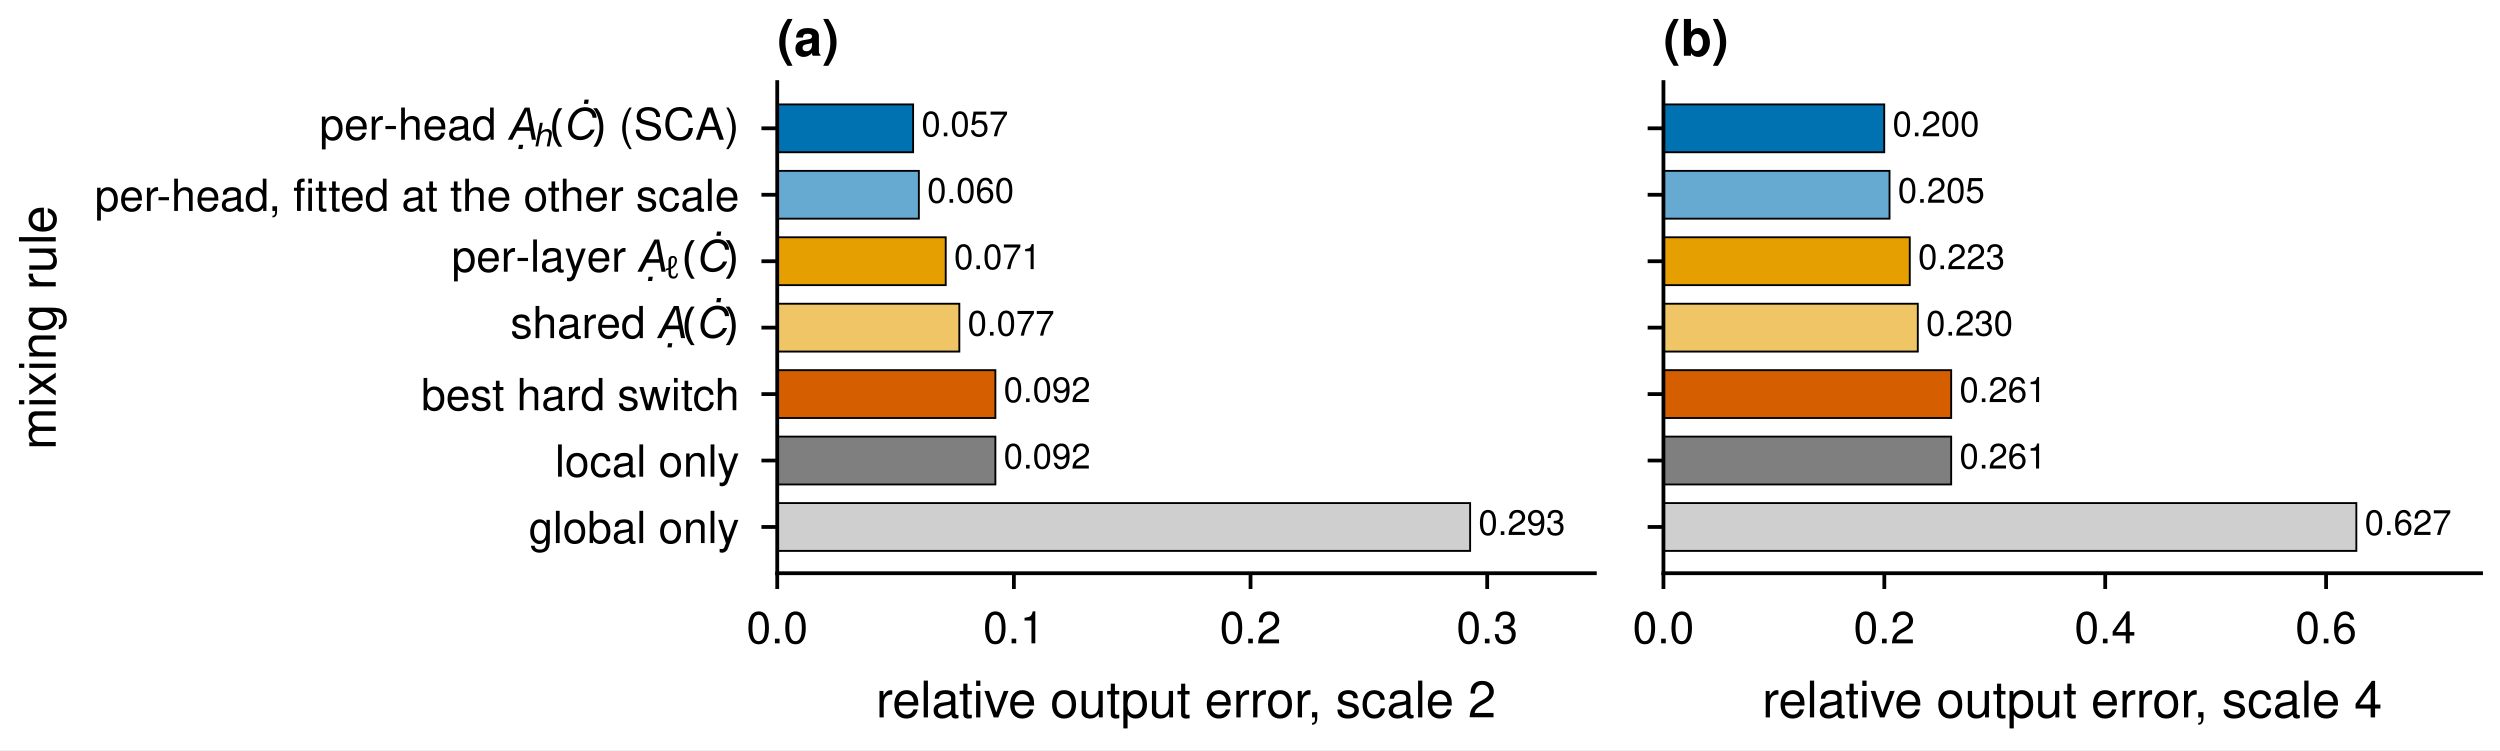
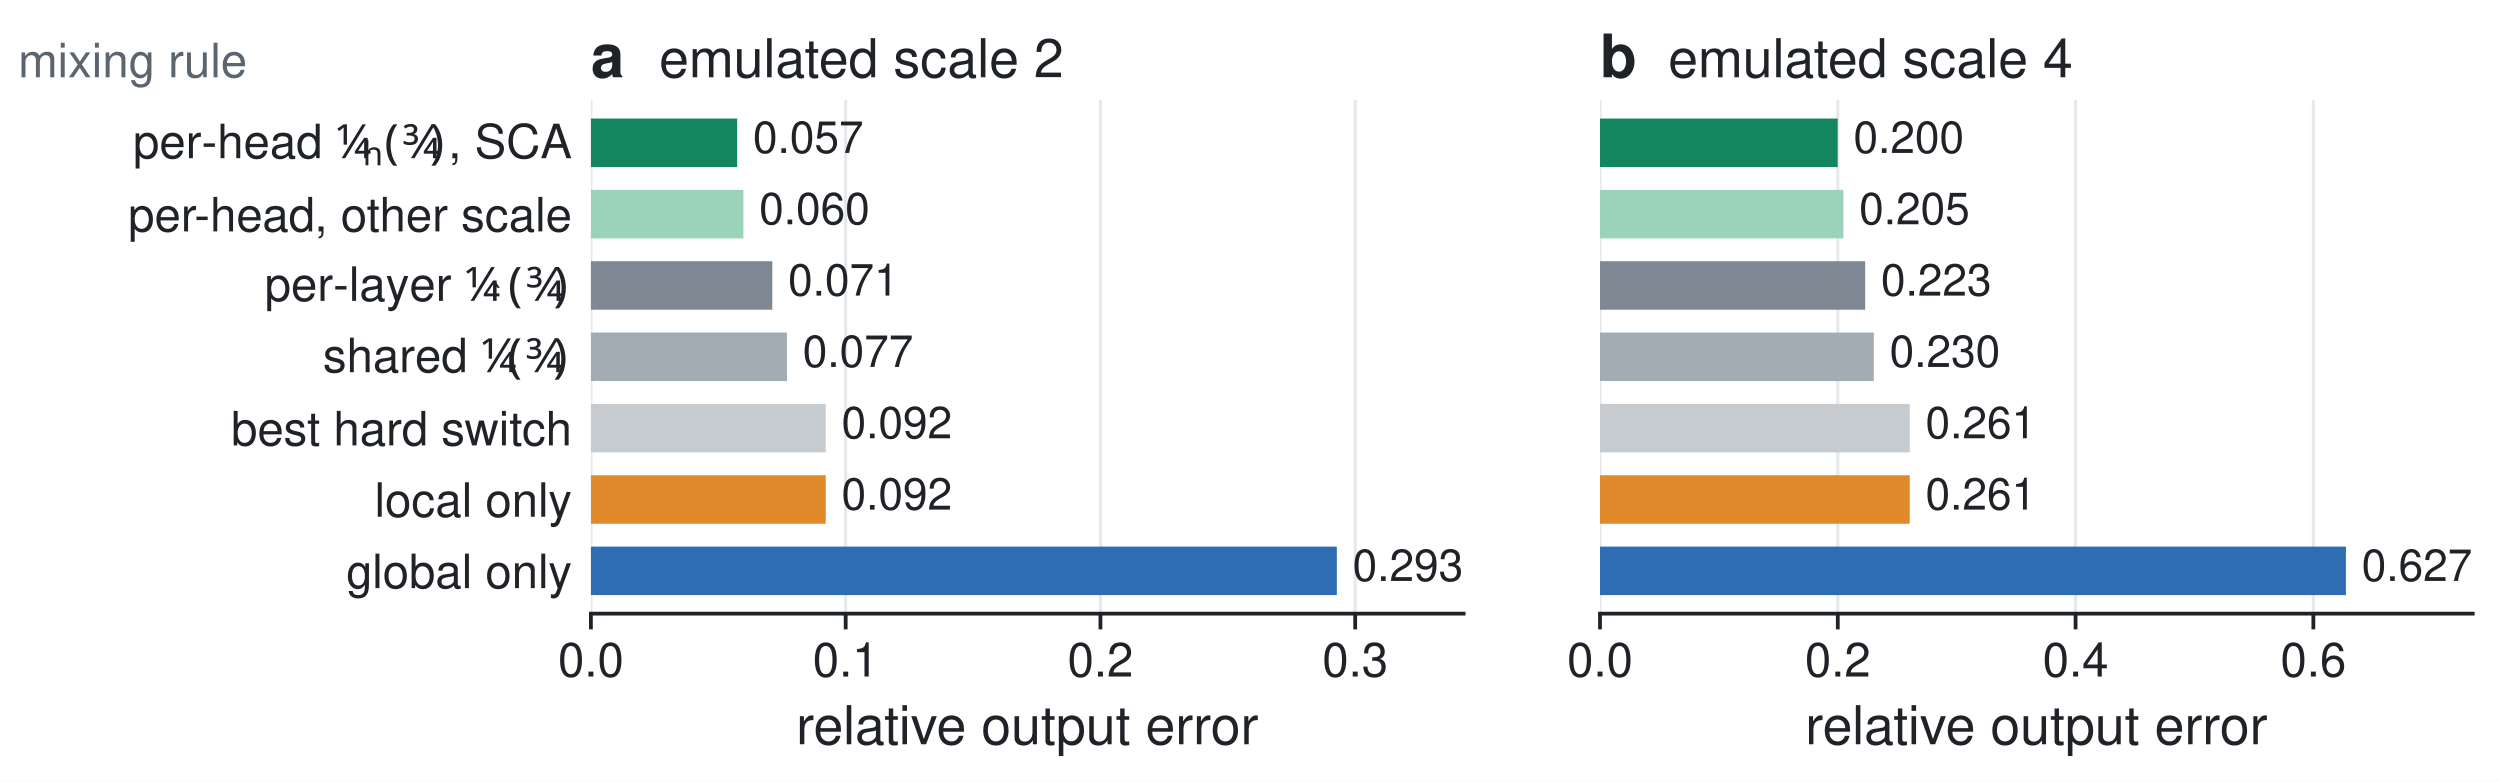
- <svg xmlns="http://www.w3.org/2000/svg" xmlns:xlink="http://www.w3.org/1999/xlink" width="396pt" height="118.8pt" viewBox="0 0 396 118.8" version="1.1">
+ <svg xmlns="http://www.w3.org/2000/svg" xmlns:xlink="http://www.w3.org/1999/xlink" width="396pt" height="123.84pt" viewBox="0 0 396 123.84" version="1.1">
  <defs>
    <style type="text/css">*{stroke-linejoin: round; stroke-linecap: butt}</style>
  </defs>
  <g id="figure_1">
    <g id="patch_1">
-       <path d="M 0 118.8  L 396 118.8  L 396 0  L 0 0  z " style="fill: #ffffff" />
+       <path d="M 0 123.84  L 396 123.84  L 396 0  L 0 0  z " style="fill: #ffffff" />
    </g>
    <g id="axes_1">
      <g id="patch_2">
-         <path d="M 123.113 90.799  L 252.624 90.799  L 252.624 13.001  L 123.113 13.001  z " style="fill: #ffffff" />
+         <path d="M 93.6 97.2  L 231.84 97.2  L 231.84 15.84  L 93.6 15.84  z " style="fill: #ffffff" />
      </g>
      <g id="matplotlib.axis_1">
        <g id="xtick_1">
          <g id="line2d_1">
+             <path d="M 93.6 97.2  L 93.6 15.84  " clip-path="url(#pb6ccb866c7)" style="fill: none; stroke: #e6e9ec; stroke-width: 0.5; stroke-linecap: square" />
+           </g>
+           <g id="line2d_2">
            <defs>
-               <path id="m00b81f235e" d="M 0 0  L 0 2.5  " style="stroke: #000000; stroke-width: 0.6" />
+               <path id="m94f1e099bb" d="M 0 0  L 0 2.5  " style="stroke: #1f2328; stroke-width: 0.6" />
            </defs>
            <g>
-               <use xlink:href="#m00b81f235e" x="123.113" y="90.799" style="stroke: #000000; stroke-width: 0.6" />
+               <use xlink:href="#m94f1e099bb" x="93.6" y="97.2" style="fill: #1f2328; stroke: #1f2328; stroke-width: 0.6" />
            </g>
          </g>
          <g id="text_1">
-             <text style="font-size: 7px; font-family: 'Helvetica Neue', 'Helvetica', 'Arial', 'TeX Gyre Heros', 'Nimbus Sans', 'Liberation Sans', 'DejaVu Sans', sans-serif; text-anchor: middle" x="123.113" y="101.902" transform="rotate(-0 123.1132 101.9023)">0.0</text>
+             <text style="font-size: 7.5px; font-family: 'Helvetica Neue', 'Helvetica', 'Arial', 'TeX Gyre Heros', 'Nimbus Sans', 'Liberation Sans', 'DejaVu Sans', sans-serif; text-anchor: middle; fill: #1f2328" x="93.6" y="107.168" transform="rotate(-0 93.6 107.1675)">0.0</text>
          </g>
        </g>
        <g id="xtick_2">
-           <g id="line2d_2">
-             <g>
-               <use xlink:href="#m00b81f235e" x="160.599" y="90.799" style="stroke: #000000; stroke-width: 0.6" />
+           <g id="line2d_3">
+             <path d="M 133.954 97.2  L 133.954 15.84  " clip-path="url(#pb6ccb866c7)" style="fill: none; stroke: #e6e9ec; stroke-width: 0.5; stroke-linecap: square" />
+           </g>
+           <g id="line2d_4">
+             <g>
+               <use xlink:href="#m94f1e099bb" x="133.954" y="97.2" style="fill: #1f2328; stroke: #1f2328; stroke-width: 0.6" />
            </g>
          </g>
          <g id="text_2">
-             <text style="font-size: 7px; font-family: 'Helvetica Neue', 'Helvetica', 'Arial', 'TeX Gyre Heros', 'Nimbus Sans', 'Liberation Sans', 'DejaVu Sans', sans-serif; text-anchor: middle" x="160.599" y="101.902" transform="rotate(-0 160.599 101.9023)">0.1</text>
+             <text style="font-size: 7.5px; font-family: 'Helvetica Neue', 'Helvetica', 'Arial', 'TeX Gyre Heros', 'Nimbus Sans', 'Liberation Sans', 'DejaVu Sans', sans-serif; text-anchor: middle; fill: #1f2328" x="133.954" y="107.168" transform="rotate(-0 133.9544 107.1675)">0.1</text>
          </g>
        </g>
        <g id="xtick_3">
-           <g id="line2d_3">
-             <g>
-               <use xlink:href="#m00b81f235e" x="198.085" y="90.799" style="stroke: #000000; stroke-width: 0.6" />
+           <g id="line2d_5">
+             <path d="M 174.309 97.2  L 174.309 15.84  " clip-path="url(#pb6ccb866c7)" style="fill: none; stroke: #e6e9ec; stroke-width: 0.5; stroke-linecap: square" />
+           </g>
+           <g id="line2d_6">
+             <g>
+               <use xlink:href="#m94f1e099bb" x="174.309" y="97.2" style="fill: #1f2328; stroke: #1f2328; stroke-width: 0.6" />
            </g>
          </g>
          <g id="text_3">
-             <text style="font-size: 7px; font-family: 'Helvetica Neue', 'Helvetica', 'Arial', 'TeX Gyre Heros', 'Nimbus Sans', 'Liberation Sans', 'DejaVu Sans', sans-serif; text-anchor: middle" x="198.085" y="101.902" transform="rotate(-0 198.0849 101.9023)">0.2</text>
+             <text style="font-size: 7.5px; font-family: 'Helvetica Neue', 'Helvetica', 'Arial', 'TeX Gyre Heros', 'Nimbus Sans', 'Liberation Sans', 'DejaVu Sans', sans-serif; text-anchor: middle; fill: #1f2328" x="174.309" y="107.168" transform="rotate(-0 174.3088 107.1675)">0.2</text>
          </g>
        </g>
        <g id="xtick_4">
-           <g id="line2d_4">
-             <g>
-               <use xlink:href="#m00b81f235e" x="235.571" y="90.799" style="stroke: #000000; stroke-width: 0.6" />
+           <g id="line2d_7">
+             <path d="M 214.663 97.2  L 214.663 15.84  " clip-path="url(#pb6ccb866c7)" style="fill: none; stroke: #e6e9ec; stroke-width: 0.5; stroke-linecap: square" />
+           </g>
+           <g id="line2d_8">
+             <g>
+               <use xlink:href="#m94f1e099bb" x="214.663" y="97.2" style="fill: #1f2328; stroke: #1f2328; stroke-width: 0.6" />
            </g>
          </g>
          <g id="text_4">
-             <text style="font-size: 7px; font-family: 'Helvetica Neue', 'Helvetica', 'Arial', 'TeX Gyre Heros', 'Nimbus Sans', 'Liberation Sans', 'DejaVu Sans', sans-serif; text-anchor: middle" x="235.571" y="101.902" transform="rotate(-0 235.5707 101.9023)">0.3</text>
+             <text style="font-size: 7.5px; font-family: 'Helvetica Neue', 'Helvetica', 'Arial', 'TeX Gyre Heros', 'Nimbus Sans', 'Liberation Sans', 'DejaVu Sans', sans-serif; text-anchor: middle; fill: #1f2328" x="214.663" y="107.168" transform="rotate(-0 214.6632 107.1675)">0.3</text>
          </g>
        </g>
        <g id="text_5">
-           <text style="font-size: 8px; font-family: 'Helvetica Neue', 'Helvetica', 'Arial', 'TeX Gyre Heros', 'Nimbus Sans', 'Liberation Sans', 'DejaVu Sans', sans-serif; text-anchor: middle" x="187.869" y="113.632" transform="rotate(-0 187.8686 113.6318)">relative output error, scale 2</text>
+           <text style="font-size: 8.5px; font-family: 'Helvetica Neue', 'Helvetica', 'Arial', 'TeX Gyre Heros', 'Nimbus Sans', 'Liberation Sans', 'DejaVu Sans', sans-serif; text-anchor: middle; fill: #1f2328" x="162.72" y="117.897" transform="rotate(-0 162.72 117.897)">relative output error</text>
        </g>
      </g>
      <g id="matplotlib.axis_2">
        <g id="ytick_1">
-           <g id="line2d_5">
-             <defs>
-               <path id="m0b9af4399a" d="M 0 0  L -2.5 0  " style="stroke: #000000; stroke-width: 0.6" />
-             </defs>
-             <g>
-               <use xlink:href="#m0b9af4399a" x="123.113" y="20.326" style="stroke: #000000; stroke-width: 0.6" />
-             </g>
-           </g>
+           <g id="line2d_9" />
          <g id="text_6">
-             <g transform="translate(50.61324 22.95093)">
+             <g style="fill: #1f2328" transform="translate(21.075 25.4325)">
              <text>
-                 <tspan x="0" y="-0.812" style="font-size: 7px; font-family: 'Nimbus Sans'">p</tspan>
-                 <tspan x="3.892" y="-0.812" style="font-size: 7px; font-family: 'Nimbus Sans'">e</tspan>
-                 <tspan x="7.784" y="-0.812" style="font-size: 7px; font-family: 'Nimbus Sans'">r</tspan>
-                 <tspan x="10.115" y="-0.812" style="font-size: 7px; font-family: 'Nimbus Sans'">-</tspan>
-                 <tspan x="12.446" y="-0.812" style="font-size: 7px; font-family: 'Nimbus Sans'">h</tspan>
-                 <tspan x="16.338" y="-0.812" style="font-size: 7px; font-family: 'Nimbus Sans'">e</tspan>
-                 <tspan x="20.23" y="-0.812" style="font-size: 7px; font-family: 'Nimbus Sans'">a</tspan>
-                 <tspan x="24.122" y="-0.812" style="font-size: 7px; font-family: 'Nimbus Sans'">d</tspan>
-                 <tspan x="28.014" y="-0.812" style="font-size: 7px; font-family: 'Nimbus Sans'"> </tspan>
-                 <tspan x="45.48" y="-0.812" style="font-size: 7px; font-family: 'Nimbus Sans'"> </tspan>
-                 <tspan x="47.426" y="-0.812" style="font-size: 7px; font-family: 'Nimbus Sans'">(</tspan>
-                 <tspan x="49.757" y="-0.812" style="font-size: 7px; font-family: 'Nimbus Sans'">S</tspan>
-                 <tspan x="54.426" y="-0.812" style="font-size: 7px; font-family: 'Nimbus Sans'">C</tspan>
-                 <tspan x="59.48" y="-0.812" style="font-size: 7px; font-family: 'Nimbus Sans'">A</tspan>
-                 <tspan x="64.149" y="-0.812" style="font-size: 7px; font-family: 'Nimbus Sans'">)</tspan>
-                 <tspan x="29.96" y="-0.812" style="font-style: italic; font-size: 7px; font-family: 'STIXNonUnicode'"></tspan>
-                 <tspan x="38.9" y="-0.812" style="font-style: italic; font-size: 7px; font-family: 'STIXNonUnicode'"></tspan>
-                 <tspan x="34.025" y="0.237" style="font-style: italic; font-size: 4.9px; font-family: 'STIXGeneral'">𝘩</tspan>
-                 <tspan x="36.569" y="-0.812" style="font-size: 7px; font-family: 'STIXGeneral'">(</tspan>
-                 <tspan x="43.149" y="-0.812" style="font-size: 7px; font-family: 'STIXGeneral'">)</tspan>
+                 <tspan x="0" y="-0.375" style="font-size: 7.5px; font-family: 'Nimbus Sans'; fill: #1f2328">p</tspan>
+                 <tspan x="4.17" y="-0.375" style="font-size: 7.5px; font-family: 'Nimbus Sans'; fill: #1f2328">e</tspan>
+                 <tspan x="8.34" y="-0.375" style="font-size: 7.5px; font-family: 'Nimbus Sans'; fill: #1f2328">r</tspan>
+                 <tspan x="10.837" y="-0.375" style="font-size: 7.5px; font-family: 'Nimbus Sans'; fill: #1f2328">-</tspan>
+                 <tspan x="13.335" y="-0.375" style="font-size: 7.5px; font-family: 'Nimbus Sans'; fill: #1f2328">h</tspan>
+                 <tspan x="17.505" y="-0.375" style="font-size: 7.5px; font-family: 'Nimbus Sans'; fill: #1f2328">e</tspan>
+                 <tspan x="21.675" y="-0.375" style="font-size: 7.5px; font-family: 'Nimbus Sans'; fill: #1f2328">a</tspan>
+                 <tspan x="25.845" y="-0.375" style="font-size: 7.5px; font-family: 'Nimbus Sans'; fill: #1f2328">d</tspan>
+                 <tspan x="30.015" y="-0.375" style="font-size: 7.5px; font-family: 'Nimbus Sans'; fill: #1f2328"> </tspan>
+                 <tspan x="49.931" y="-0.375" style="font-size: 7.5px; font-family: 'Nimbus Sans'; fill: #1f2328">,</tspan>
+                 <tspan x="52.016" y="-0.375" style="font-size: 7.5px; font-family: 'Nimbus Sans'; fill: #1f2328"> </tspan>
+                 <tspan x="54.101" y="-0.375" style="font-size: 7.5px; font-family: 'Nimbus Sans'; fill: #1f2328">S</tspan>
+                 <tspan x="59.104" y="-0.375" style="font-size: 7.5px; font-family: 'Nimbus Sans'; fill: #1f2328">C</tspan>
+                 <tspan x="64.518" y="-0.375" style="font-size: 7.5px; font-family: 'Nimbus Sans'; fill: #1f2328">A</tspan>
+                 <tspan x="32.1" y="-0.375" style="font-size: 7.5px; font-family: 'cmmi10'; fill: #1f2328">¼</tspan>
+                 <tspan x="42.739" y="-0.375" style="font-size: 7.5px; font-family: 'cmmi10'; fill: #1f2328">¾</tspan>
+                 <tspan x="36.373" y="0.75" style="font-size: 5.25px; font-family: 'cmmi10'; fill: #1f2328">h</tspan>
+                 <tspan x="39.827" y="-0.375" style="font-size: 7.5px; font-family: 'cmr10'; fill: #1f2328">(</tspan>
+                 <tspan x="47.02" y="-0.375" style="font-size: 7.5px; font-family: 'cmr10'; fill: #1f2328">)</tspan>
              </text>
            </g>
          </g>
        </g>
        <g id="ytick_2">
-           <g id="line2d_6">
-             <g>
-               <use xlink:href="#m0b9af4399a" x="123.113" y="30.851" style="stroke: #000000; stroke-width: 0.6" />
-             </g>
-           </g>
+           <g id="line2d_10" />
          <g id="text_7">
-             <text style="font-size: 7px; font-family: 'Helvetica Neue', 'Helvetica', 'Arial', 'TeX Gyre Heros', 'Nimbus Sans', 'Liberation Sans', 'DejaVu Sans', sans-serif; text-anchor: end" x="117.113" y="33.413" transform="rotate(-0 117.1132 33.41273)">per-head, fitted at the other scale</text>
+             <text style="font-size: 7.5px; font-family: 'Helvetica Neue', 'Helvetica', 'Arial', 'TeX Gyre Heros', 'Nimbus Sans', 'Liberation Sans', 'DejaVu Sans', sans-serif; text-anchor: end; fill: #1f2328" x="90.6" y="36.654" transform="rotate(-0 90.6 36.65398)">per-head, other scale</text>
          </g>
        </g>
        <g id="ytick_3">
-           <g id="line2d_7">
-             <g>
-               <use xlink:href="#m0b9af4399a" x="123.113" y="41.375" style="stroke: #000000; stroke-width: 0.6" />
-             </g>
-           </g>
+           <g id="line2d_11" />
          <g id="text_8">
-             <g transform="translate(71.54324 43.93031)">
+             <g style="fill: #1f2328" transform="translate(41.925 48.0325)">
              <text>
-                 <tspan x="0" y="-0.891" style="font-size: 7px; font-family: 'Nimbus Sans'">p</tspan>
-                 <tspan x="3.892" y="-0.891" style="font-size: 7px; font-family: 'Nimbus Sans'">e</tspan>
-                 <tspan x="7.784" y="-0.891" style="font-size: 7px; font-family: 'Nimbus Sans'">r</tspan>
-                 <tspan x="10.115" y="-0.891" style="font-size: 7px; font-family: 'Nimbus Sans'">-</tspan>
-                 <tspan x="12.446" y="-0.891" style="font-size: 7px; font-family: 'Nimbus Sans'">l</tspan>
-                 <tspan x="14" y="-0.891" style="font-size: 7px; font-family: 'Nimbus Sans'">a</tspan>
-                 <tspan x="17.892" y="-0.891" style="font-size: 7px; font-family: 'Nimbus Sans'">y</tspan>
-                 <tspan x="21.392" y="-0.891" style="font-size: 7px; font-family: 'Nimbus Sans'">e</tspan>
-                 <tspan x="25.284" y="-0.891" style="font-size: 7px; font-family: 'Nimbus Sans'">r</tspan>
-                 <tspan x="27.615" y="-0.891" style="font-size: 7px; font-family: 'Nimbus Sans'"> </tspan>
-                 <tspan x="29.561" y="-0.891" style="font-style: italic; font-size: 7px; font-family: 'STIXNonUnicode'"></tspan>
-                 <tspan x="38.952" y="-0.891" style="font-style: italic; font-size: 7px; font-family: 'STIXNonUnicode'"></tspan>
-                 <tspan x="33.626" y="0.159" style="font-style: italic; font-size: 4.9px; font-family: 'STIXGeneral'">ℓ</tspan>
-                 <tspan x="36.621" y="-0.891" style="font-size: 7px; font-family: 'STIXGeneral'">(</tspan>
-                 <tspan x="43.201" y="-0.891" style="font-size: 7px; font-family: 'STIXGeneral'">)</tspan>
+                 <tspan x="0" y="-0.375" style="font-size: 7.5px; font-family: 'Nimbus Sans'; fill: #1f2328">p</tspan>
+                 <tspan x="4.17" y="-0.375" style="font-size: 7.5px; font-family: 'Nimbus Sans'; fill: #1f2328">e</tspan>
+                 <tspan x="8.34" y="-0.375" style="font-size: 7.5px; font-family: 'Nimbus Sans'; fill: #1f2328">r</tspan>
+                 <tspan x="10.837" y="-0.375" style="font-size: 7.5px; font-family: 'Nimbus Sans'; fill: #1f2328">-</tspan>
+                 <tspan x="13.335" y="-0.375" style="font-size: 7.5px; font-family: 'Nimbus Sans'; fill: #1f2328">l</tspan>
+                 <tspan x="15" y="-0.375" style="font-size: 7.5px; font-family: 'Nimbus Sans'; fill: #1f2328">a</tspan>
+                 <tspan x="19.17" y="-0.375" style="font-size: 7.5px; font-family: 'Nimbus Sans'; fill: #1f2328">y</tspan>
+                 <tspan x="22.92" y="-0.375" style="font-size: 7.5px; font-family: 'Nimbus Sans'; fill: #1f2328">e</tspan>
+                 <tspan x="27.09" y="-0.375" style="font-size: 7.5px; font-family: 'Nimbus Sans'; fill: #1f2328">r</tspan>
+                 <tspan x="29.587" y="-0.375" style="font-size: 7.5px; font-family: 'Nimbus Sans'; fill: #1f2328"> </tspan>
+                 <tspan x="31.672" y="-0.375" style="font-size: 7.5px; font-family: 'cmmi10'; fill: #1f2328">¼</tspan>
+                 <tspan x="41.47" y="-0.375" style="font-size: 7.5px; font-family: 'cmmi10'; fill: #1f2328">¾</tspan>
+                 <tspan x="35.946" y="0.75" style="font-size: 5.25px; font-family: 'cmmi10'; fill: #1f2328">`</tspan>
+                 <tspan x="38.559" y="-0.375" style="font-size: 7.5px; font-family: 'cmr10'; fill: #1f2328">(</tspan>
+                 <tspan x="45.751" y="-0.375" style="font-size: 7.5px; font-family: 'cmr10'; fill: #1f2328">)</tspan>
              </text>
            </g>
          </g>
        </g>
        <g id="ytick_4">
-           <g id="line2d_8">
-             <g>
-               <use xlink:href="#m0b9af4399a" x="123.113" y="51.9" style="stroke: #000000; stroke-width: 0.6" />
-             </g>
-           </g>
+           <g id="line2d_12" />
          <g id="text_9">
-             <g transform="translate(80.85324 54.455)">
+             <g style="fill: #1f2328" transform="translate(51.15 59.3325)">
              <text>
-                 <tspan x="0" y="-0.891" style="font-size: 7px; font-family: 'Nimbus Sans'">s</tspan>
-                 <tspan x="3.5" y="-0.891" style="font-size: 7px; font-family: 'Nimbus Sans'">h</tspan>
-                 <tspan x="7.392" y="-0.891" style="font-size: 7px; font-family: 'Nimbus Sans'">a</tspan>
-                 <tspan x="11.284" y="-0.891" style="font-size: 7px; font-family: 'Nimbus Sans'">r</tspan>
-                 <tspan x="13.615" y="-0.891" style="font-size: 7px; font-family: 'Nimbus Sans'">e</tspan>
-                 <tspan x="17.507" y="-0.891" style="font-size: 7px; font-family: 'Nimbus Sans'">d</tspan>
-                 <tspan x="21.399" y="-0.891" style="font-size: 7px; font-family: 'Nimbus Sans'"> </tspan>
-                 <tspan x="23.345" y="-0.891" style="font-style: italic; font-size: 7px; font-family: 'STIXNonUnicode'"></tspan>
-                 <tspan x="29.631" y="-0.891" style="font-style: italic; font-size: 7px; font-family: 'STIXNonUnicode'"></tspan>
-                 <tspan x="27.3" y="-0.891" style="font-size: 7px; font-family: 'STIXGeneral'">(</tspan>
-                 <tspan x="33.88" y="-0.891" style="font-size: 7px; font-family: 'STIXGeneral'">)</tspan>
+                 <tspan x="0" y="-0.375" style="font-size: 7.5px; font-family: 'Nimbus Sans'; fill: #1f2328">s</tspan>
+                 <tspan x="3.75" y="-0.375" style="font-size: 7.5px; font-family: 'Nimbus Sans'; fill: #1f2328">h</tspan>
+                 <tspan x="7.92" y="-0.375" style="font-size: 7.5px; font-family: 'Nimbus Sans'; fill: #1f2328">a</tspan>
+                 <tspan x="12.09" y="-0.375" style="font-size: 7.5px; font-family: 'Nimbus Sans'; fill: #1f2328">r</tspan>
+                 <tspan x="14.587" y="-0.375" style="font-size: 7.5px; font-family: 'Nimbus Sans'; fill: #1f2328">e</tspan>
+                 <tspan x="18.757" y="-0.375" style="font-size: 7.5px; font-family: 'Nimbus Sans'; fill: #1f2328">d</tspan>
+                 <tspan x="22.927" y="-0.375" style="font-size: 7.5px; font-family: 'Nimbus Sans'; fill: #1f2328"> </tspan>
+                 <tspan x="25.012" y="-0.375" style="font-size: 7.5px; font-family: 'cmmi10'; fill: #1f2328">¼</tspan>
+                 <tspan x="32.197" y="-0.375" style="font-size: 7.5px; font-family: 'cmmi10'; fill: #1f2328">¾</tspan>
+                 <tspan x="29.286" y="-0.375" style="font-size: 7.5px; font-family: 'cmr10'; fill: #1f2328">(</tspan>
+                 <tspan x="36.478" y="-0.375" style="font-size: 7.5px; font-family: 'cmr10'; fill: #1f2328">)</tspan>
              </text>
            </g>
          </g>
        </g>
        <g id="ytick_5">
-           <g id="line2d_9">
-             <g>
-               <use xlink:href="#m0b9af4399a" x="123.113" y="62.425" style="stroke: #000000; stroke-width: 0.6" />
-             </g>
-           </g>
+           <g id="line2d_13" />
          <g id="text_10">
-             <text style="font-size: 7px; font-family: 'Helvetica Neue', 'Helvetica', 'Arial', 'TeX Gyre Heros', 'Nimbus Sans', 'Liberation Sans', 'DejaVu Sans', sans-serif; text-anchor: end" x="117.113" y="64.976" transform="rotate(-0 117.1132 64.97641)">best hard switch</text>
+             <text style="font-size: 7.5px; font-family: 'Helvetica Neue', 'Helvetica', 'Arial', 'TeX Gyre Heros', 'Nimbus Sans', 'Liberation Sans', 'DejaVu Sans', sans-serif; text-anchor: end; fill: #1f2328" x="90.6" y="70.554" transform="rotate(-0 90.6 70.55398)">best hard switch</text>
          </g>
        </g>
        <g id="ytick_6">
-           <g id="line2d_10">
-             <g>
-               <use xlink:href="#m0b9af4399a" x="123.113" y="72.949" style="stroke: #000000; stroke-width: 0.6" />
-             </g>
-           </g>
+           <g id="line2d_14" />
          <g id="text_11">
-             <text style="font-size: 7px; font-family: 'Helvetica Neue', 'Helvetica', 'Arial', 'TeX Gyre Heros', 'Nimbus Sans', 'Liberation Sans', 'DejaVu Sans', sans-serif; text-anchor: end" x="117.113" y="75.501" transform="rotate(-0 117.1132 75.5011)">local only</text>
+             <text style="font-size: 7.5px; font-family: 'Helvetica Neue', 'Helvetica', 'Arial', 'TeX Gyre Heros', 'Nimbus Sans', 'Liberation Sans', 'DejaVu Sans', sans-serif; text-anchor: end; fill: #1f2328" x="90.6" y="81.854" transform="rotate(-0 90.6 81.85398)">local only</text>
          </g>
        </g>
        <g id="ytick_7">
-           <g id="line2d_11">
-             <g>
-               <use xlink:href="#m0b9af4399a" x="123.113" y="83.474" style="stroke: #000000; stroke-width: 0.6" />
-             </g>
-           </g>
+           <g id="line2d_15" />
          <g id="text_12">
-             <text style="font-size: 7px; font-family: 'Helvetica Neue', 'Helvetica', 'Arial', 'TeX Gyre Heros', 'Nimbus Sans', 'Liberation Sans', 'DejaVu Sans', sans-serif; text-anchor: end" x="117.113" y="86.026" transform="rotate(-0 117.1132 86.02579)">global only</text>
+             <text style="font-size: 7.5px; font-family: 'Helvetica Neue', 'Helvetica', 'Arial', 'TeX Gyre Heros', 'Nimbus Sans', 'Liberation Sans', 'DejaVu Sans', sans-serif; text-anchor: end; fill: #1f2328" x="90.6" y="93.154" transform="rotate(-0 90.6 93.15398)">global only</text>
          </g>
        </g>
        <g id="text_13">
-           <text style="font-size: 8px; font-family: 'Helvetica Neue', 'Helvetica', 'Arial', 'TeX Gyre Heros', 'Nimbus Sans', 'Liberation Sans', 'DejaVu Sans', sans-serif; text-anchor: middle" x="8.833" y="51.9" transform="rotate(-90 8.83274 51.9)">mixing rule</text>
+           <text style="font-size: 7.5px; font-family: 'Helvetica Neue', 'Helvetica', 'Arial', 'TeX Gyre Heros', 'Nimbus Sans', 'Liberation Sans', 'DejaVu Sans', sans-serif; text-anchor: start; fill: #5b6570" x="2.88" y="12.24" transform="rotate(-0 2.88 12.24)">mixing rule</text>
        </g>
      </g>
      <g id="patch_3">
-         <path d="M 123.113 24.115  L 144.635 24.115  L 144.635 16.537  L 123.113 16.537  z " clip-path="url(#pd78a5914e1)" style="fill: #0072b2; stroke: #000000; stroke-width: 0.3; stroke-linejoin: miter" />
+         <path d="M 93.6 26.462  L 116.768 26.462  L 116.768 18.778  L 93.6 18.778  z " clip-path="url(#pb6ccb866c7)" style="fill: #13865f" />
      </g>
      <g id="patch_4">
-         <path d="M 123.113 34.64  L 145.549 34.64  L 145.549 27.062  L 123.113 27.062  z " clip-path="url(#pd78a5914e1)" style="fill: #66aad1; stroke: #000000; stroke-width: 0.3; stroke-linejoin: miter" />
+         <path d="M 93.6 37.762  L 117.752 37.762  L 117.752 30.078  L 93.6 30.078  z " clip-path="url(#pb6ccb866c7)" style="fill: #9ad3ba" />
      </g>
      <g id="patch_5">
-         <path d="M 123.113 45.164  L 149.803 45.164  L 149.803 37.586  L 123.113 37.586  z " clip-path="url(#pd78a5914e1)" style="fill: #e69f00; stroke: #000000; stroke-width: 0.3; stroke-linejoin: miter" />
+         <path d="M 93.6 49.062  L 122.332 49.062  L 122.332 41.378  L 93.6 41.378  z " clip-path="url(#pb6ccb866c7)" style="fill: #7d8893" />
      </g>
      <g id="patch_6">
-         <path d="M 123.113 55.689  L 151.957 55.689  L 151.957 48.111  L 123.113 48.111  z " clip-path="url(#pd78a5914e1)" style="fill: #f0c566; stroke: #000000; stroke-width: 0.3; stroke-linejoin: miter" />
+         <path d="M 93.6 60.362  L 124.651 60.362  L 124.651 52.678  L 93.6 52.678  z " clip-path="url(#pb6ccb866c7)" style="fill: #a3abb3" />
      </g>
      <g id="patch_7">
-         <path d="M 123.113 66.214  L 157.668 66.214  L 157.668 58.636  L 123.113 58.636  z " clip-path="url(#pd78a5914e1)" style="fill: #d55e00; stroke: #000000; stroke-width: 0.3; stroke-linejoin: miter" />
+         <path d="M 93.6 71.662  L 130.799 71.662  L 130.799 63.978  L 93.6 63.978  z " clip-path="url(#pb6ccb866c7)" style="fill: #c6cbd0" />
      </g>
      <g id="patch_8">
-         <path d="M 123.113 76.738  L 157.668 76.738  L 157.668 69.16  L 123.113 69.16  z " clip-path="url(#pd78a5914e1)" style="fill: #7f7f7f; stroke: #000000; stroke-width: 0.3; stroke-linejoin: miter" />
+         <path d="M 93.6 82.962  L 130.799 82.962  L 130.799 75.278  L 93.6 75.278  z " clip-path="url(#pb6ccb866c7)" style="fill: #e08a2b" />
      </g>
      <g id="patch_9">
-         <path d="M 123.113 87.263  L 232.868 87.263  L 232.868 79.685  L 123.113 79.685  z " clip-path="url(#pd78a5914e1)" style="fill: #cfcfcf; stroke: #000000; stroke-width: 0.3; stroke-linejoin: miter" />
+         <path d="M 93.6 94.262  L 211.754 94.262  L 211.754 86.578  L 93.6 86.578  z " clip-path="url(#pb6ccb866c7)" style="fill: #2f6db3" />
      </g>
      <g id="patch_10">
-         <path d="M 123.113 90.799  L 123.113 13.001  " style="fill: none; stroke: #000000; stroke-width: 0.6; stroke-linejoin: miter; stroke-linecap: square" />
-       </g>
+         <path d="M 93.6 97.2  L 231.84 97.2  " style="fill: none; stroke: #1f2328; stroke-width: 0.6; stroke-linejoin: miter; stroke-linecap: square" />
+       </g>
+       <g id="text_14">
+         <text style="font-size: 7px; font-family: 'Helvetica Neue', 'Helvetica', 'Arial', 'TeX Gyre Heros', 'Nimbus Sans', 'Liberation Sans', 'DejaVu Sans', sans-serif; text-anchor: start; fill: #1f2328" x="119.268" y="24.223" transform="rotate(-0 119.2683 24.223)">0.057</text>
+       </g>
+       <g id="text_15">
+         <text style="font-size: 7px; font-family: 'Helvetica Neue', 'Helvetica', 'Arial', 'TeX Gyre Heros', 'Nimbus Sans', 'Liberation Sans', 'DejaVu Sans', sans-serif; text-anchor: start; fill: #1f2328" x="120.252" y="35.523" transform="rotate(-0 120.2523 35.523)">0.060</text>
+       </g>
+       <g id="text_16">
+         <text style="font-size: 7px; font-family: 'Helvetica Neue', 'Helvetica', 'Arial', 'TeX Gyre Heros', 'Nimbus Sans', 'Liberation Sans', 'DejaVu Sans', sans-serif; text-anchor: start; fill: #1f2328" x="124.832" y="46.823" transform="rotate(-0 124.8322 46.823)">0.071</text>
+       </g>
+       <g id="text_17">
+         <text style="font-size: 7px; font-family: 'Helvetica Neue', 'Helvetica', 'Arial', 'TeX Gyre Heros', 'Nimbus Sans', 'Liberation Sans', 'DejaVu Sans', sans-serif; text-anchor: start; fill: #1f2328" x="127.151" y="58.123" transform="rotate(-0 127.1509 58.123)">0.077</text>
+       </g>
+       <g id="text_18">
+         <text style="font-size: 7px; font-family: 'Helvetica Neue', 'Helvetica', 'Arial', 'TeX Gyre Heros', 'Nimbus Sans', 'Liberation Sans', 'DejaVu Sans', sans-serif; text-anchor: start; fill: #1f2328" x="133.299" y="69.423" transform="rotate(-0 133.299 69.423)">0.092</text>
+       </g>
+       <g id="text_19">
+         <text style="font-size: 7px; font-family: 'Helvetica Neue', 'Helvetica', 'Arial', 'TeX Gyre Heros', 'Nimbus Sans', 'Liberation Sans', 'DejaVu Sans', sans-serif; text-anchor: start; fill: #1f2328" x="133.299" y="80.723" transform="rotate(-0 133.299 80.723)">0.092</text>
+       </g>
+       <g id="text_20">
+         <text style="font-size: 7px; font-family: 'Helvetica Neue', 'Helvetica', 'Arial', 'TeX Gyre Heros', 'Nimbus Sans', 'Liberation Sans', 'DejaVu Sans', sans-serif; text-anchor: start; fill: #1f2328" x="214.254" y="92.023" transform="rotate(-0 214.2538 92.023)">0.293</text>
+       </g>
+     </g>
+     <g id="axes_2">
      <g id="patch_11">
-         <path d="M 123.113 90.799  L 252.624 90.799  " style="fill: none; stroke: #000000; stroke-width: 0.6; stroke-linejoin: miter; stroke-linecap: square" />
-       </g>
-       <g id="text_14">
-         <text style="font-size: 5.5px; font-family: 'Helvetica Neue', 'Helvetica', 'Arial', 'TeX Gyre Heros', 'Nimbus Sans', 'Liberation Sans', 'DejaVu Sans', sans-serif; text-anchor: start" x="145.952" y="21.585" transform="rotate(-0 145.9517 21.58543)">0.057</text>
-       </g>
-       <g id="text_15">
-         <text style="font-size: 5.5px; font-family: 'Helvetica Neue', 'Helvetica', 'Arial', 'TeX Gyre Heros', 'Nimbus Sans', 'Liberation Sans', 'DejaVu Sans', sans-serif; text-anchor: start" x="146.866" y="32.11" transform="rotate(-0 146.8658 32.11012)">0.060</text>
-       </g>
-       <g id="text_16">
-         <text style="font-size: 5.5px; font-family: 'Helvetica Neue', 'Helvetica', 'Arial', 'TeX Gyre Heros', 'Nimbus Sans', 'Liberation Sans', 'DejaVu Sans', sans-serif; text-anchor: start" x="151.12" y="42.635" transform="rotate(-0 151.1201 42.63481)">0.071</text>
-       </g>
-       <g id="text_17">
-         <text style="font-size: 5.5px; font-family: 'Helvetica Neue', 'Helvetica', 'Arial', 'TeX Gyre Heros', 'Nimbus Sans', 'Liberation Sans', 'DejaVu Sans', sans-serif; text-anchor: start" x="153.274" y="53.16" transform="rotate(-0 153.2739 53.1595)">0.077</text>
-       </g>
-       <g id="text_18">
-         <text style="font-size: 5.5px; font-family: 'Helvetica Neue', 'Helvetica', 'Arial', 'TeX Gyre Heros', 'Nimbus Sans', 'Liberation Sans', 'DejaVu Sans', sans-serif; text-anchor: start" x="158.985" y="63.684" transform="rotate(-0 158.985 63.68419)">0.092</text>
-       </g>
-       <g id="text_19">
-         <text style="font-size: 5.5px; font-family: 'Helvetica Neue', 'Helvetica', 'Arial', 'TeX Gyre Heros', 'Nimbus Sans', 'Liberation Sans', 'DejaVu Sans', sans-serif; text-anchor: start" x="158.985" y="74.209" transform="rotate(-0 158.985 74.20888)">0.092</text>
-       </g>
-       <g id="text_20">
-         <text style="font-size: 5.5px; font-family: 'Helvetica Neue', 'Helvetica', 'Arial', 'TeX Gyre Heros', 'Nimbus Sans', 'Liberation Sans', 'DejaVu Sans', sans-serif; text-anchor: start" x="234.185" y="84.734" transform="rotate(-0 234.1852 84.73358)">0.293</text>
-       </g>
-       <g id="text_21">
-         <text style="font-weight: 700; font-size: 8px; font-family: 'Helvetica Neue', 'Helvetica', 'Arial', 'TeX Gyre Heros', 'Nimbus Sans', 'Liberation Sans', 'DejaVu Sans', sans-serif; text-anchor: start" x="123.113" y="8.833" transform="rotate(-0 123.1132 8.83274)">(a)</text>
-       </g>
-     </g>
-     <g id="axes_2">
-       <g id="patch_12">
-         <path d="M 263.489 90.799  L 393 90.799  L 393 13.001  L 263.489 13.001  z " style="fill: #ffffff" />
+         <path d="M 253.44 97.2  L 391.68 97.2  L 391.68 15.84  L 253.44 15.84  z " style="fill: #ffffff" />
      </g>
      <g id="matplotlib.axis_3">
        <g id="xtick_5">
-           <g id="line2d_12">
-             <g>
-               <use xlink:href="#m00b81f235e" x="263.489" y="90.799" style="stroke: #000000; stroke-width: 0.6" />
+           <g id="line2d_16">
+             <path d="M 253.44 97.2  L 253.44 15.84  " clip-path="url(#p736aafd3af)" style="fill: none; stroke: #e6e9ec; stroke-width: 0.5; stroke-linecap: square" />
+           </g>
+           <g id="line2d_17">
+             <g>
+               <use xlink:href="#m94f1e099bb" x="253.44" y="97.2" style="fill: #1f2328; stroke: #1f2328; stroke-width: 0.6" />
+             </g>
+           </g>
+           <g id="text_21">
+             <text style="font-size: 7.5px; font-family: 'Helvetica Neue', 'Helvetica', 'Arial', 'TeX Gyre Heros', 'Nimbus Sans', 'Liberation Sans', 'DejaVu Sans', sans-serif; text-anchor: middle; fill: #1f2328" x="253.44" y="107.168" transform="rotate(-0 253.44 107.1675)">0.0</text>
+           </g>
+         </g>
+         <g id="xtick_6">
+           <g id="line2d_18">
+             <path d="M 291.105 97.2  L 291.105 15.84  " clip-path="url(#p736aafd3af)" style="fill: none; stroke: #e6e9ec; stroke-width: 0.5; stroke-linecap: square" />
+           </g>
+           <g id="line2d_19">
+             <g>
+               <use xlink:href="#m94f1e099bb" x="291.105" y="97.2" style="fill: #1f2328; stroke: #1f2328; stroke-width: 0.6" />
            </g>
          </g>
          <g id="text_22">
-             <text style="font-size: 7px; font-family: 'Helvetica Neue', 'Helvetica', 'Arial', 'TeX Gyre Heros', 'Nimbus Sans', 'Liberation Sans', 'DejaVu Sans', sans-serif; text-anchor: middle" x="263.489" y="101.902" transform="rotate(-0 263.489 101.9023)">0.0</text>
-           </g>
-         </g>
-         <g id="xtick_6">
-           <g id="line2d_13">
-             <g>
-               <use xlink:href="#m00b81f235e" x="298.477" y="90.799" style="stroke: #000000; stroke-width: 0.6" />
+             <text style="font-size: 7.5px; font-family: 'Helvetica Neue', 'Helvetica', 'Arial', 'TeX Gyre Heros', 'Nimbus Sans', 'Liberation Sans', 'DejaVu Sans', sans-serif; text-anchor: middle; fill: #1f2328" x="291.105" y="107.168" transform="rotate(-0 291.1052 107.1675)">0.2</text>
+           </g>
+         </g>
+         <g id="xtick_7">
+           <g id="line2d_20">
+             <path d="M 328.77 97.2  L 328.77 15.84  " clip-path="url(#p736aafd3af)" style="fill: none; stroke: #e6e9ec; stroke-width: 0.5; stroke-linecap: square" />
+           </g>
+           <g id="line2d_21">
+             <g>
+               <use xlink:href="#m94f1e099bb" x="328.77" y="97.2" style="fill: #1f2328; stroke: #1f2328; stroke-width: 0.6" />
            </g>
          </g>
          <g id="text_23">
-             <text style="font-size: 7px; font-family: 'Helvetica Neue', 'Helvetica', 'Arial', 'TeX Gyre Heros', 'Nimbus Sans', 'Liberation Sans', 'DejaVu Sans', sans-serif; text-anchor: middle" x="298.477" y="101.902" transform="rotate(-0 298.4767 101.9023)">0.2</text>
-           </g>
-         </g>
-         <g id="xtick_7">
-           <g id="line2d_14">
-             <g>
-               <use xlink:href="#m00b81f235e" x="333.465" y="90.799" style="stroke: #000000; stroke-width: 0.6" />
+             <text style="font-size: 7.5px; font-family: 'Helvetica Neue', 'Helvetica', 'Arial', 'TeX Gyre Heros', 'Nimbus Sans', 'Liberation Sans', 'DejaVu Sans', sans-serif; text-anchor: middle; fill: #1f2328" x="328.77" y="107.168" transform="rotate(-0 328.7704 107.1675)">0.4</text>
+           </g>
+         </g>
+         <g id="xtick_8">
+           <g id="line2d_22">
+             <path d="M 366.436 97.2  L 366.436 15.84  " clip-path="url(#p736aafd3af)" style="fill: none; stroke: #e6e9ec; stroke-width: 0.5; stroke-linecap: square" />
+           </g>
+           <g id="line2d_23">
+             <g>
+               <use xlink:href="#m94f1e099bb" x="366.436" y="97.2" style="fill: #1f2328; stroke: #1f2328; stroke-width: 0.6" />
            </g>
          </g>
          <g id="text_24">
-             <text style="font-size: 7px; font-family: 'Helvetica Neue', 'Helvetica', 'Arial', 'TeX Gyre Heros', 'Nimbus Sans', 'Liberation Sans', 'DejaVu Sans', sans-serif; text-anchor: middle" x="333.465" y="101.902" transform="rotate(-0 333.4645 101.9023)">0.4</text>
-           </g>
-         </g>
-         <g id="xtick_8">
-           <g id="line2d_15">
-             <g>
-               <use xlink:href="#m00b81f235e" x="368.452" y="90.799" style="stroke: #000000; stroke-width: 0.6" />
-             </g>
-           </g>
-           <g id="text_25">
-             <text style="font-size: 7px; font-family: 'Helvetica Neue', 'Helvetica', 'Arial', 'TeX Gyre Heros', 'Nimbus Sans', 'Liberation Sans', 'DejaVu Sans', sans-serif; text-anchor: middle" x="368.452" y="101.902" transform="rotate(-0 368.4523 101.9023)">0.6</text>
-           </g>
-         </g>
-         <g id="text_26">
-           <text style="font-size: 8px; font-family: 'Helvetica Neue', 'Helvetica', 'Arial', 'TeX Gyre Heros', 'Nimbus Sans', 'Liberation Sans', 'DejaVu Sans', sans-serif; text-anchor: middle" x="328.244" y="113.632" transform="rotate(-0 328.2444 113.6318)">relative output error, scale 4</text>
+             <text style="font-size: 7.5px; font-family: 'Helvetica Neue', 'Helvetica', 'Arial', 'TeX Gyre Heros', 'Nimbus Sans', 'Liberation Sans', 'DejaVu Sans', sans-serif; text-anchor: middle; fill: #1f2328" x="366.436" y="107.168" transform="rotate(-0 366.4356 107.1675)">0.6</text>
+           </g>
+         </g>
+         <g id="text_25">
+           <text style="font-size: 8.5px; font-family: 'Helvetica Neue', 'Helvetica', 'Arial', 'TeX Gyre Heros', 'Nimbus Sans', 'Liberation Sans', 'DejaVu Sans', sans-serif; text-anchor: middle; fill: #1f2328" x="322.56" y="117.897" transform="rotate(-0 322.56 117.897)">relative output error</text>
        </g>
      </g>
      <g id="matplotlib.axis_4">
        <g id="ytick_8">
-           <g id="line2d_16">
-             <g>
-               <use xlink:href="#m0b9af4399a" x="263.489" y="20.326" style="stroke: #000000; stroke-width: 0.6" />
-             </g>
-           </g>
+           <g id="line2d_24" />
        </g>
        <g id="ytick_9">
-           <g id="line2d_17">
-             <g>
-               <use xlink:href="#m0b9af4399a" x="263.489" y="30.851" style="stroke: #000000; stroke-width: 0.6" />
-             </g>
-           </g>
+           <g id="line2d_25" />
        </g>
        <g id="ytick_10">
-           <g id="line2d_18">
-             <g>
-               <use xlink:href="#m0b9af4399a" x="263.489" y="41.375" style="stroke: #000000; stroke-width: 0.6" />
-             </g>
-           </g>
+           <g id="line2d_26" />
        </g>
        <g id="ytick_11">
-           <g id="line2d_19">
-             <g>
-               <use xlink:href="#m0b9af4399a" x="263.489" y="51.9" style="stroke: #000000; stroke-width: 0.6" />
-             </g>
-           </g>
+           <g id="line2d_27" />
        </g>
        <g id="ytick_12">
-           <g id="line2d_20">
-             <g>
-               <use xlink:href="#m0b9af4399a" x="263.489" y="62.425" style="stroke: #000000; stroke-width: 0.6" />
-             </g>
-           </g>
+           <g id="line2d_28" />
        </g>
        <g id="ytick_13">
-           <g id="line2d_21">
-             <g>
-               <use xlink:href="#m0b9af4399a" x="263.489" y="72.949" style="stroke: #000000; stroke-width: 0.6" />
-             </g>
-           </g>
+           <g id="line2d_29" />
        </g>
        <g id="ytick_14">
-           <g id="line2d_22">
-             <g>
-               <use xlink:href="#m0b9af4399a" x="263.489" y="83.474" style="stroke: #000000; stroke-width: 0.6" />
-             </g>
-           </g>
-         </g>
+           <g id="line2d_30" />
+         </g>
+       </g>
+       <g id="patch_12">
+         <path d="M 253.44 26.462  L 291.09 26.462  L 291.09 18.778  L 253.44 18.778  z " clip-path="url(#p736aafd3af)" style="fill: #13865f" />
      </g>
      <g id="patch_13">
-         <path d="M 263.489 24.115  L 298.463 24.115  L 298.463 16.537  L 263.489 16.537  z " clip-path="url(#pb3a3f6b718)" style="fill: #0072b2; stroke: #000000; stroke-width: 0.3; stroke-linejoin: miter" />
+         <path d="M 253.44 37.762  L 291.992 37.762  L 291.992 30.078  L 253.44 30.078  z " clip-path="url(#p736aafd3af)" style="fill: #9ad3ba" />
      </g>
      <g id="patch_14">
-         <path d="M 263.489 34.64  L 299.301 34.64  L 299.301 27.062  L 263.489 27.062  z " clip-path="url(#pb3a3f6b718)" style="fill: #66aad1; stroke: #000000; stroke-width: 0.3; stroke-linejoin: miter" />
+         <path d="M 253.44 49.062  L 295.446 49.062  L 295.446 41.378  L 253.44 41.378  z " clip-path="url(#p736aafd3af)" style="fill: #7d8893" />
      </g>
      <g id="patch_15">
-         <path d="M 263.489 45.164  L 302.509 45.164  L 302.509 37.586  L 263.489 37.586  z " clip-path="url(#pb3a3f6b718)" style="fill: #e69f00; stroke: #000000; stroke-width: 0.3; stroke-linejoin: miter" />
+         <path d="M 253.44 60.362  L 296.815 60.362  L 296.815 52.678  L 253.44 52.678  z " clip-path="url(#p736aafd3af)" style="fill: #a3abb3" />
      </g>
      <g id="patch_16">
-         <path d="M 263.489 55.689  L 303.78 55.689  L 303.78 48.111  L 263.489 48.111  z " clip-path="url(#pb3a3f6b718)" style="fill: #f0c566; stroke: #000000; stroke-width: 0.3; stroke-linejoin: miter" />
+         <path d="M 253.44 71.662  L 302.504 71.662  L 302.504 63.978  L 253.44 63.978  z " clip-path="url(#p736aafd3af)" style="fill: #c6cbd0" />
      </g>
      <g id="patch_17">
-         <path d="M 263.489 66.214  L 309.066 66.214  L 309.066 58.636  L 263.489 58.636  z " clip-path="url(#pb3a3f6b718)" style="fill: #d55e00; stroke: #000000; stroke-width: 0.3; stroke-linejoin: miter" />
+         <path d="M 253.44 82.962  L 302.504 82.962  L 302.504 75.278  L 253.44 75.278  z " clip-path="url(#p736aafd3af)" style="fill: #e08a2b" />
      </g>
      <g id="patch_18">
-         <path d="M 263.489 76.738  L 309.066 76.738  L 309.066 69.16  L 263.489 69.16  z " clip-path="url(#pb3a3f6b718)" style="fill: #7f7f7f; stroke: #000000; stroke-width: 0.3; stroke-linejoin: miter" />
+         <path d="M 253.44 94.262  L 371.594 94.262  L 371.594 86.578  L 253.44 86.578  z " clip-path="url(#p736aafd3af)" style="fill: #2f6db3" />
      </g>
      <g id="patch_19">
-         <path d="M 263.489 87.263  L 373.244 87.263  L 373.244 79.685  L 263.489 79.685  z " clip-path="url(#pb3a3f6b718)" style="fill: #cfcfcf; stroke: #000000; stroke-width: 0.3; stroke-linejoin: miter" />
-       </g>
-       <g id="patch_20">
-         <path d="M 263.489 90.799  L 263.489 13.001  " style="fill: none; stroke: #000000; stroke-width: 0.6; stroke-linejoin: miter; stroke-linecap: square" />
-       </g>
-       <g id="patch_21">
-         <path d="M 263.489 90.799  L 393 90.799  " style="fill: none; stroke: #000000; stroke-width: 0.6; stroke-linejoin: miter; stroke-linecap: square" />
+         <path d="M 253.44 97.2  L 391.68 97.2  " style="fill: none; stroke: #1f2328; stroke-width: 0.6; stroke-linejoin: miter; stroke-linecap: square" />
+       </g>
+       <g id="text_26">
+         <text style="font-size: 7px; font-family: 'Helvetica Neue', 'Helvetica', 'Arial', 'TeX Gyre Heros', 'Nimbus Sans', 'Liberation Sans', 'DejaVu Sans', sans-serif; text-anchor: start; fill: #1f2328" x="293.59" y="24.223" transform="rotate(-0 293.5903 24.223)">0.200</text>
      </g>
      <g id="text_27">
-         <text style="font-size: 5.5px; font-family: 'Helvetica Neue', 'Helvetica', 'Arial', 'TeX Gyre Heros', 'Nimbus Sans', 'Liberation Sans', 'DejaVu Sans', sans-serif; text-anchor: start" x="299.78" y="21.585" transform="rotate(-0 299.78 21.58543)">0.200</text>
+         <text style="font-size: 7px; font-family: 'Helvetica Neue', 'Helvetica', 'Arial', 'TeX Gyre Heros', 'Nimbus Sans', 'Liberation Sans', 'DejaVu Sans', sans-serif; text-anchor: start; fill: #1f2328" x="294.492" y="35.523" transform="rotate(-0 294.4922 35.523)">0.205</text>
      </g>
      <g id="text_28">
-         <text style="font-size: 5.5px; font-family: 'Helvetica Neue', 'Helvetica', 'Arial', 'TeX Gyre Heros', 'Nimbus Sans', 'Liberation Sans', 'DejaVu Sans', sans-serif; text-anchor: start" x="300.618" y="32.11" transform="rotate(-0 300.6178 32.11012)">0.205</text>
+         <text style="font-size: 7px; font-family: 'Helvetica Neue', 'Helvetica', 'Arial', 'TeX Gyre Heros', 'Nimbus Sans', 'Liberation Sans', 'DejaVu Sans', sans-serif; text-anchor: start; fill: #1f2328" x="297.946" y="46.823" transform="rotate(-0 297.9465 46.823)">0.223</text>
      </g>
      <g id="text_29">
-         <text style="font-size: 5.5px; font-family: 'Helvetica Neue', 'Helvetica', 'Arial', 'TeX Gyre Heros', 'Nimbus Sans', 'Liberation Sans', 'DejaVu Sans', sans-serif; text-anchor: start" x="303.826" y="42.635" transform="rotate(-0 303.8265 42.63481)">0.223</text>
+         <text style="font-size: 7px; font-family: 'Helvetica Neue', 'Helvetica', 'Arial', 'TeX Gyre Heros', 'Nimbus Sans', 'Liberation Sans', 'DejaVu Sans', sans-serif; text-anchor: start; fill: #1f2328" x="299.315" y="58.123" transform="rotate(-0 299.3148 58.123)">0.230</text>
      </g>
      <g id="text_30">
-         <text style="font-size: 5.5px; font-family: 'Helvetica Neue', 'Helvetica', 'Arial', 'TeX Gyre Heros', 'Nimbus Sans', 'Liberation Sans', 'DejaVu Sans', sans-serif; text-anchor: start" x="305.098" y="53.16" transform="rotate(-0 305.0975 53.1595)">0.230</text>
+         <text style="font-size: 7px; font-family: 'Helvetica Neue', 'Helvetica', 'Arial', 'TeX Gyre Heros', 'Nimbus Sans', 'Liberation Sans', 'DejaVu Sans', sans-serif; text-anchor: start; fill: #1f2328" x="305.004" y="69.423" transform="rotate(-0 305.0045 69.423)">0.261</text>
      </g>
      <g id="text_31">
-         <text style="font-size: 5.5px; font-family: 'Helvetica Neue', 'Helvetica', 'Arial', 'TeX Gyre Heros', 'Nimbus Sans', 'Liberation Sans', 'DejaVu Sans', sans-serif; text-anchor: start" x="310.383" y="63.684" transform="rotate(-0 310.3828 63.68419)">0.261</text>
+         <text style="font-size: 7px; font-family: 'Helvetica Neue', 'Helvetica', 'Arial', 'TeX Gyre Heros', 'Nimbus Sans', 'Liberation Sans', 'DejaVu Sans', sans-serif; text-anchor: start; fill: #1f2328" x="305.004" y="80.723" transform="rotate(-0 305.0045 80.723)">0.261</text>
      </g>
      <g id="text_32">
-         <text style="font-size: 5.5px; font-family: 'Helvetica Neue', 'Helvetica', 'Arial', 'TeX Gyre Heros', 'Nimbus Sans', 'Liberation Sans', 'DejaVu Sans', sans-serif; text-anchor: start" x="310.383" y="74.209" transform="rotate(-0 310.3828 74.20888)">0.261</text>
-       </g>
-       <g id="text_33">
-         <text style="font-size: 5.5px; font-family: 'Helvetica Neue', 'Helvetica', 'Arial', 'TeX Gyre Heros', 'Nimbus Sans', 'Liberation Sans', 'DejaVu Sans', sans-serif; text-anchor: start" x="374.561" y="84.734" transform="rotate(-0 374.5609 84.73358)">0.627</text>
-       </g>
-       <g id="text_34">
-         <text style="font-weight: 700; font-size: 8px; font-family: 'Helvetica Neue', 'Helvetica', 'Arial', 'TeX Gyre Heros', 'Nimbus Sans', 'Liberation Sans', 'DejaVu Sans', sans-serif; text-anchor: start" x="263.489" y="8.833" transform="rotate(-0 263.489 8.83274)">(b)</text>
-       </g>
+         <text style="font-size: 7px; font-family: 'Helvetica Neue', 'Helvetica', 'Arial', 'TeX Gyre Heros', 'Nimbus Sans', 'Liberation Sans', 'DejaVu Sans', sans-serif; text-anchor: start; fill: #1f2328" x="374.094" y="92.023" transform="rotate(-0 374.0938 92.023)">0.627</text>
+       </g>
+     </g>
+     <g id="text_33">
+       <text style="font-weight: 700; font-size: 9.5px; font-family: 'Helvetica Neue', 'Helvetica', 'Arial', 'TeX Gyre Heros', 'Nimbus Sans', 'Liberation Sans', 'DejaVu Sans', sans-serif; text-anchor: start; fill: #1f2328" x="93.6" y="12.24" transform="rotate(-0 93.6 12.24)">a</text>
+     </g>
+     <g id="text_34">
+       <text style="font-size: 8.5px; font-family: 'Helvetica Neue', 'Helvetica', 'Arial', 'TeX Gyre Heros', 'Nimbus Sans', 'Liberation Sans', 'DejaVu Sans', sans-serif; text-anchor: start; fill: #1f2328" x="104.4" y="12.24" transform="rotate(-0 104.4 12.24)">emulated scale 2</text>
+     </g>
+     <g id="text_35">
+       <text style="font-weight: 700; font-size: 9.5px; font-family: 'Helvetica Neue', 'Helvetica', 'Arial', 'TeX Gyre Heros', 'Nimbus Sans', 'Liberation Sans', 'DejaVu Sans', sans-serif; text-anchor: start; fill: #1f2328" x="253.44" y="12.24" transform="rotate(-0 253.44 12.24)">b</text>
+     </g>
+     <g id="text_36">
+       <text style="font-size: 8.5px; font-family: 'Helvetica Neue', 'Helvetica', 'Arial', 'TeX Gyre Heros', 'Nimbus Sans', 'Liberation Sans', 'DejaVu Sans', sans-serif; text-anchor: start; fill: #1f2328" x="264.24" y="12.24" transform="rotate(-0 264.24 12.24)">emulated scale 4</text>
    </g>
  </g>
  <defs>
-     <clipPath id="pd78a5914e1">
-       <rect x="123.113" y="13.001" width="129.511" height="77.799" />
+     <clipPath id="pb6ccb866c7">
+       <rect x="93.6" y="15.84" width="138.24" height="81.36" />
    </clipPath>
-     <clipPath id="pb3a3f6b718">
-       <rect x="263.489" y="13.001" width="129.511" height="77.799" />
+     <clipPath id="p736aafd3af">
+       <rect x="253.44" y="15.84" width="138.24" height="81.36" />
    </clipPath>
  </defs>
</svg>
